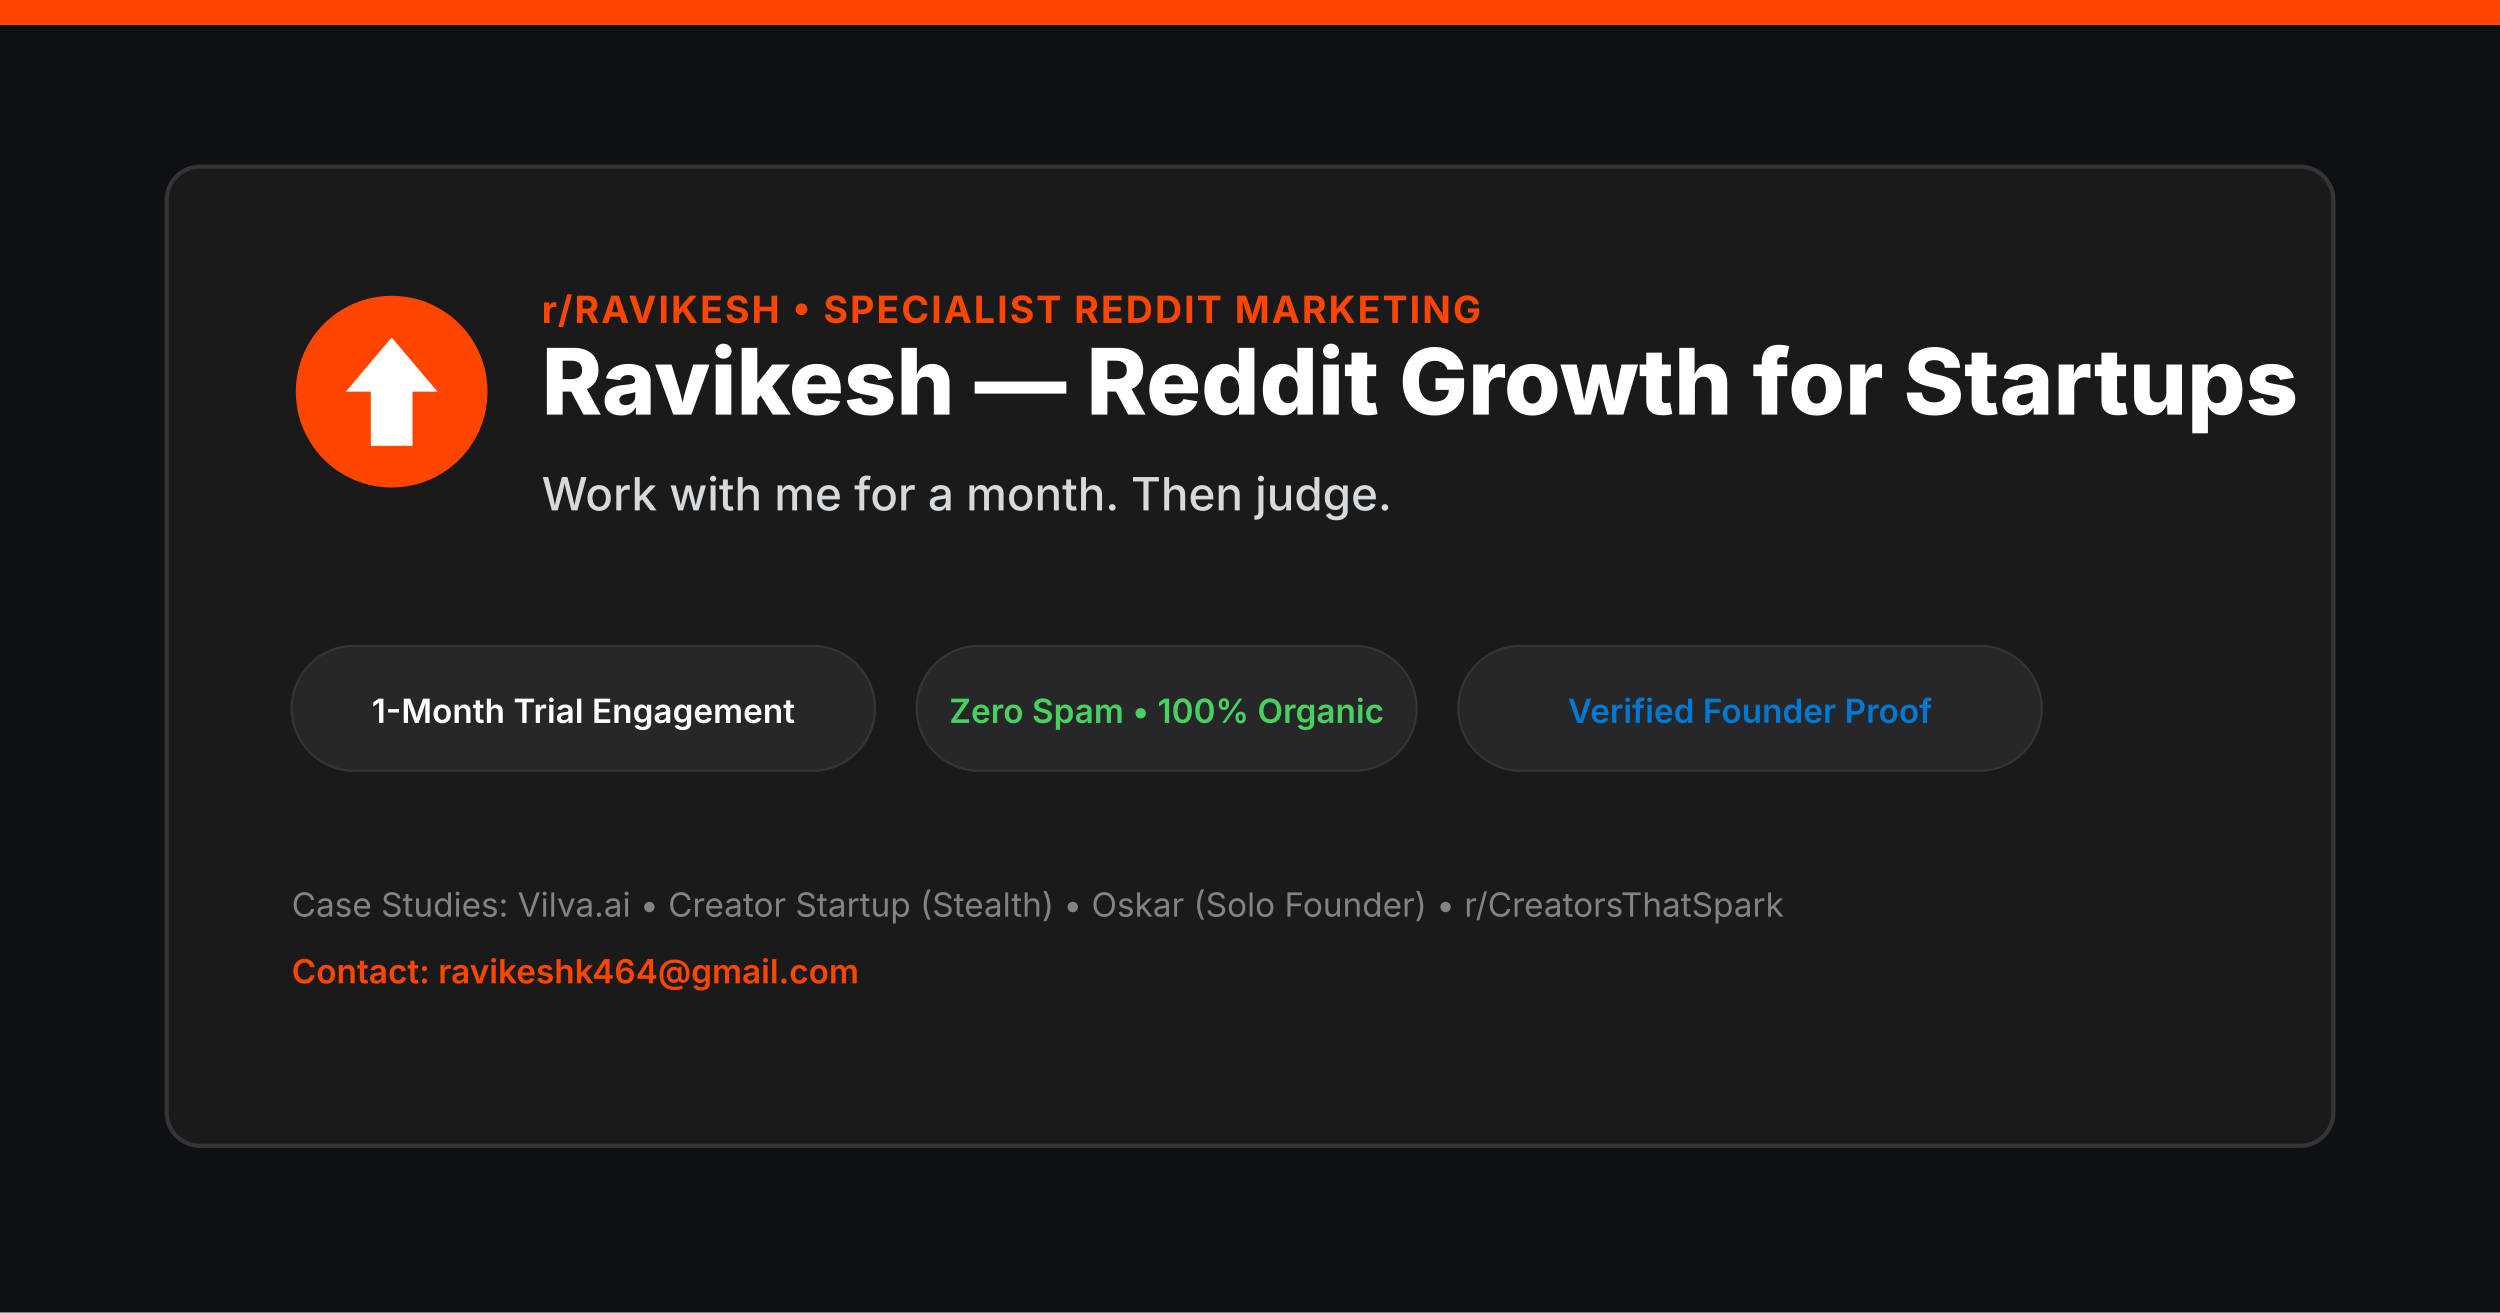
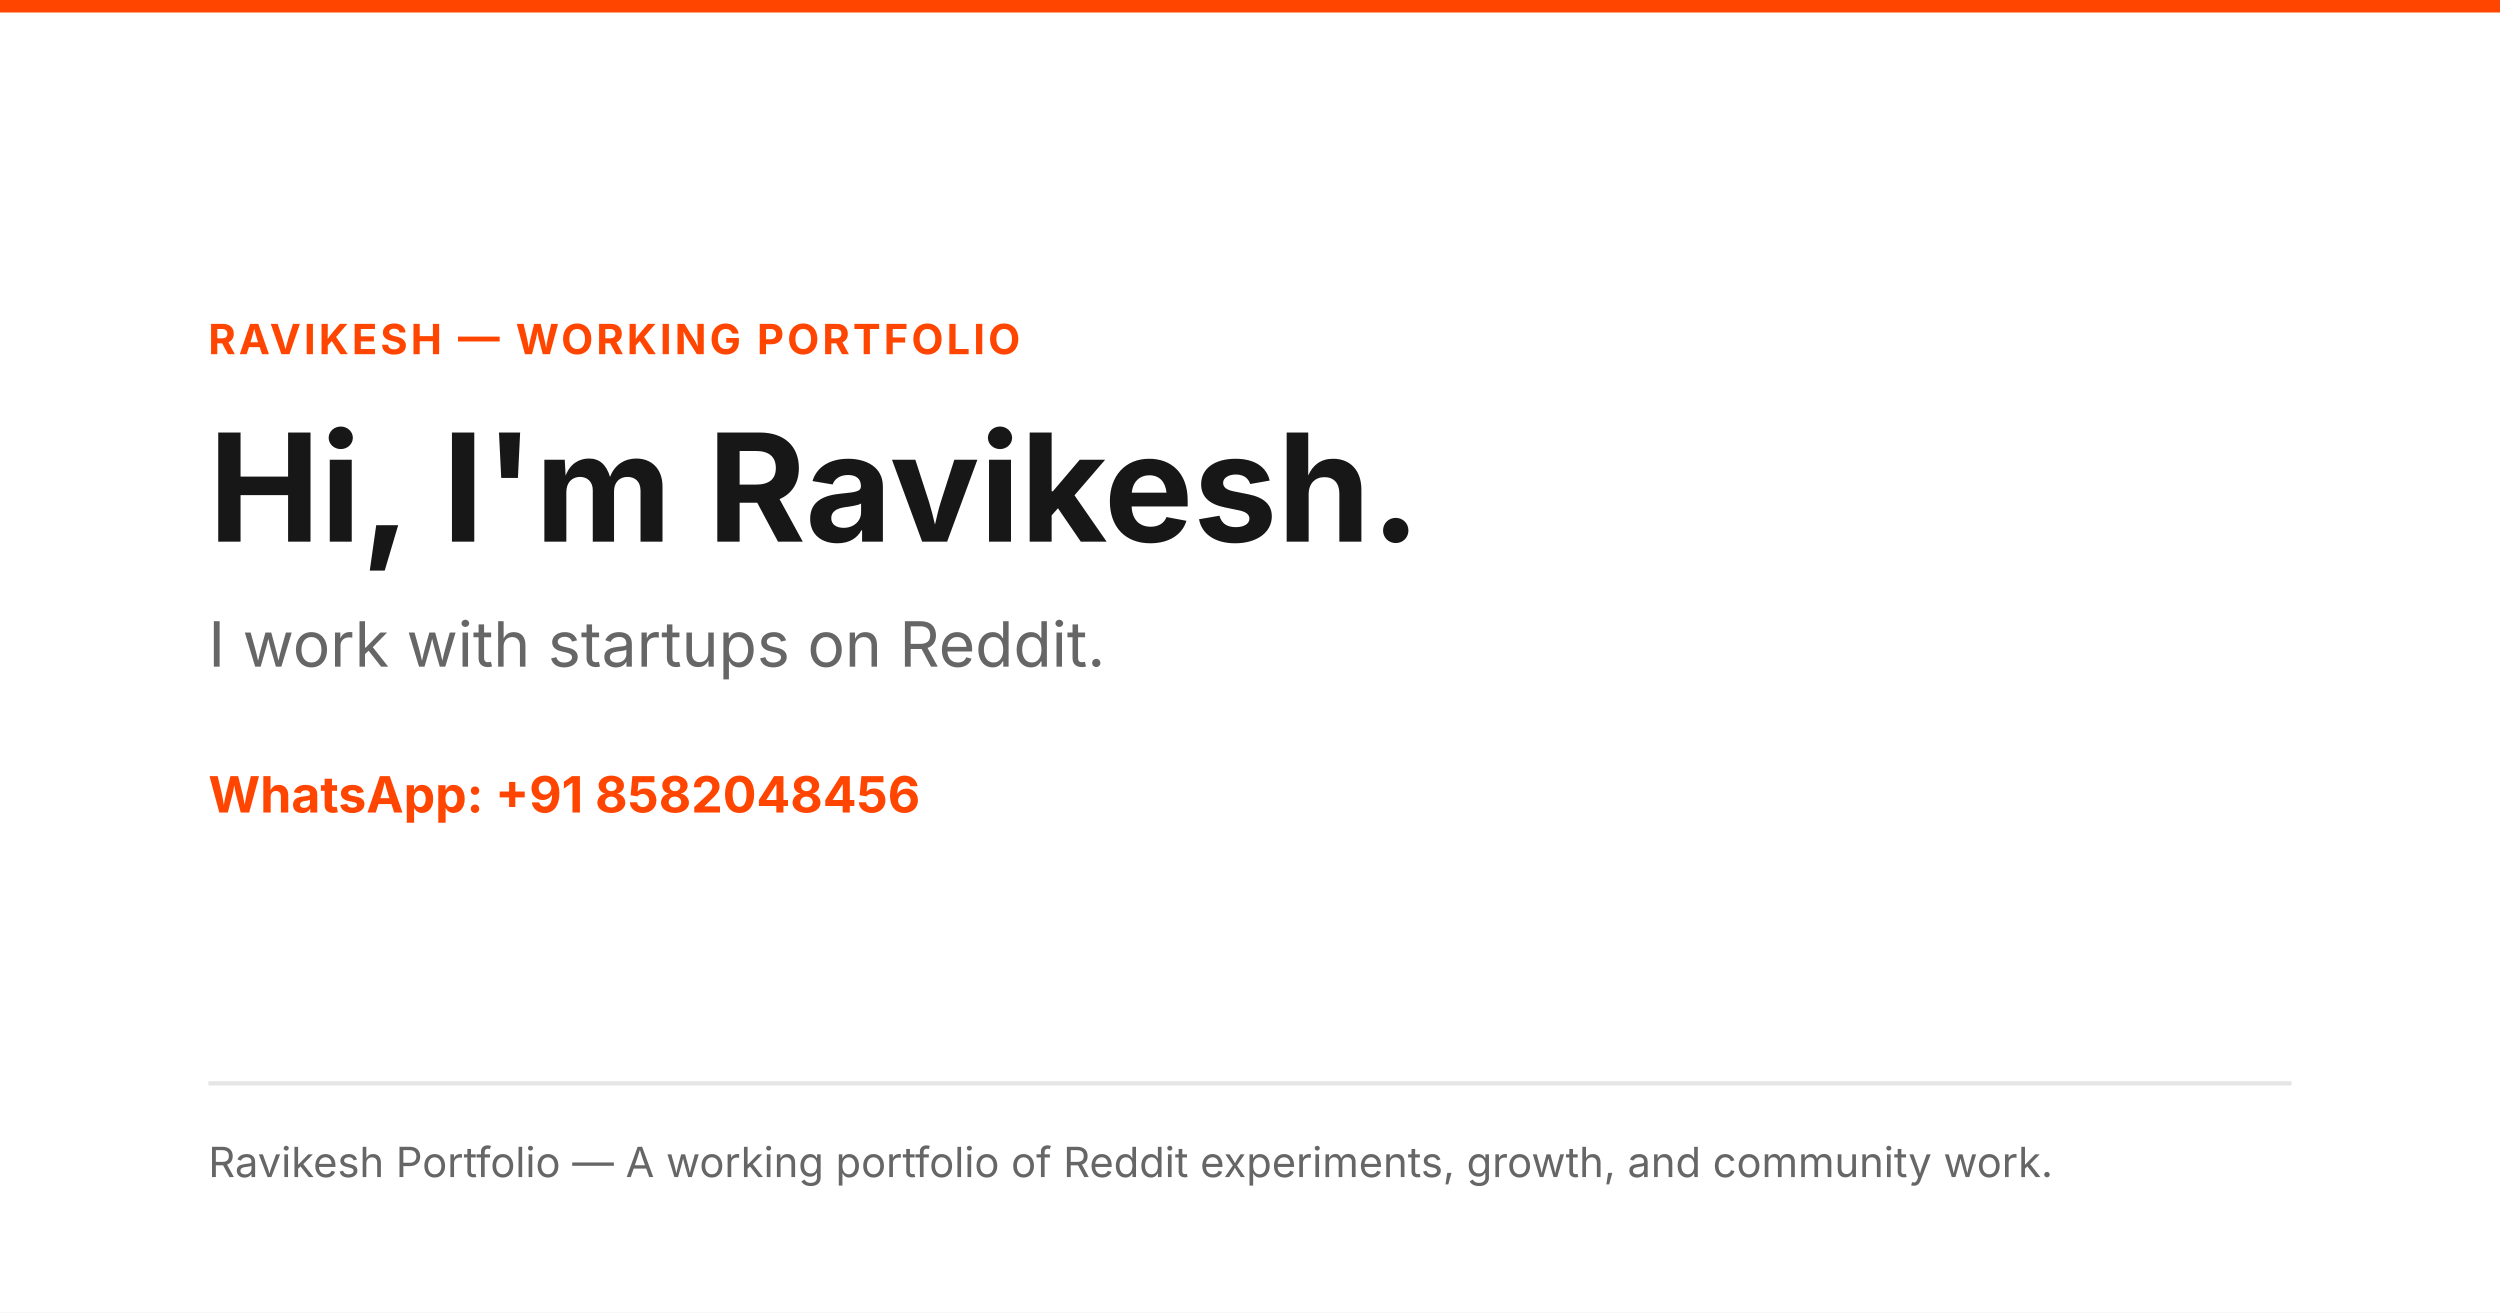
<svg xmlns="http://www.w3.org/2000/svg" viewBox="0 0 1200 630" width="100%" height="100%">
-   <rect width="1200" height="630" fill="#0E1113" />
-   <rect x="0" y="0" width="1200" height="12" fill="#FF4500" />
-   <rect x="80" y="80" width="1040" height="470" rx="16" fill="#1A1A1B" stroke="#343536" stroke-width="2" />
-   <g transform="translate(140, 140)">
-     <circle cx="48" cy="48" r="46" fill="#FF4500" />
-     <polygon points="48,22 26,48 38,48 38,74 58,74 58,48 70,48" fill="#FFFFFF" />
+   <rect width="1200" height="630" fill="#FFFFFF" />
+   <rect x="0" y="0" width="1200" height="6" fill="#FF4500" />
+   <g transform="translate(100, 170)">
+     <text x="0" y="0" fill="#FF4500" font-family="-apple-system, sans-serif" font-size="20" font-weight="700" letter-spacing="1.5">RAVIKESH — WORKING PORTFOLIO</text>
+     <text x="0" y="90" fill="#171717" font-family="-apple-system, sans-serif" font-size="72" font-weight="700">Hi, I'm Ravikesh.</text>
+     <text x="0" y="150" fill="#666666" font-family="-apple-system, sans-serif" font-size="30">I work with startups on Reddit.</text>
+     <text x="0" y="220" fill="#FF4500" font-family="-apple-system, sans-serif" font-size="24" font-weight="700">WhatsApp: +91 8582048456</text>
  </g>
-   <g transform="translate(260, 155)">
-     <text x="0" y="0" fill="#FF4500" font-family="-apple-system, sans-serif" font-size="18" font-weight="700" letter-spacing="1">r/RAVIKESH • SPECIALIST REDDIT MARKETING</text>
-     <text x="0" y="44" fill="#FFFFFF" font-family="-apple-system, sans-serif" font-size="44" font-weight="800">Ravikesh — Reddit Growth for Startups</text>
-     <text x="0" y="90" fill="#D7DADC" font-family="-apple-system, sans-serif" font-size="22" font-weight="500">Work with me for a month. Then judge.</text>
-   </g>
-   <g transform="translate(140, 310)">
-     <rect x="0" y="0" width="280" height="60" rx="30" fill="#272729" stroke="#343536" />
-     <text x="140" y="37" fill="#FFFFFF" font-family="-apple-system, sans-serif" font-size="16" font-weight="600" text-anchor="middle">1-Month Trial Engagement</text>
-     <rect x="300" y="0" width="240" height="60" rx="30" fill="#272729" stroke="#343536" />
-     <text x="420" y="37" fill="#46D160" font-family="-apple-system, sans-serif" font-size="16" font-weight="600" text-anchor="middle">Zero Spam • 100% Organic</text>
-     <rect x="560" y="0" width="280" height="60" rx="30" fill="#272729" stroke="#343536" />
-     <text x="700" y="37" fill="#0079D3" font-family="-apple-system, sans-serif" font-size="16" font-weight="600" text-anchor="middle">Verified Founder Proof</text>
-   </g>
-   <g transform="translate(140, 440)">
-     <text x="0" y="0" fill="#818384" font-family="-apple-system, sans-serif" font-size="16">Case Studies: Vilva.ai • Creator Startup (Stealth) • Oskar (Solo Founder) • r/CreatorsThatSpark</text>
-     <text x="0" y="32" fill="#FF4500" font-family="-apple-system, sans-serif" font-size="16" font-weight="600">Contact: ravikeshk464@gmail.com</text>
-   </g>
+   <line x1="100" y1="520" x2="1100" y2="520" stroke="#E5E5E5" stroke-width="2" />
+   <text x="100" y="565" fill="#666666" font-family="-apple-system, sans-serif" font-size="20">Ravikesh Portfolio — A working portfolio of Reddit experiments, growth, and community work.</text>
</svg>
